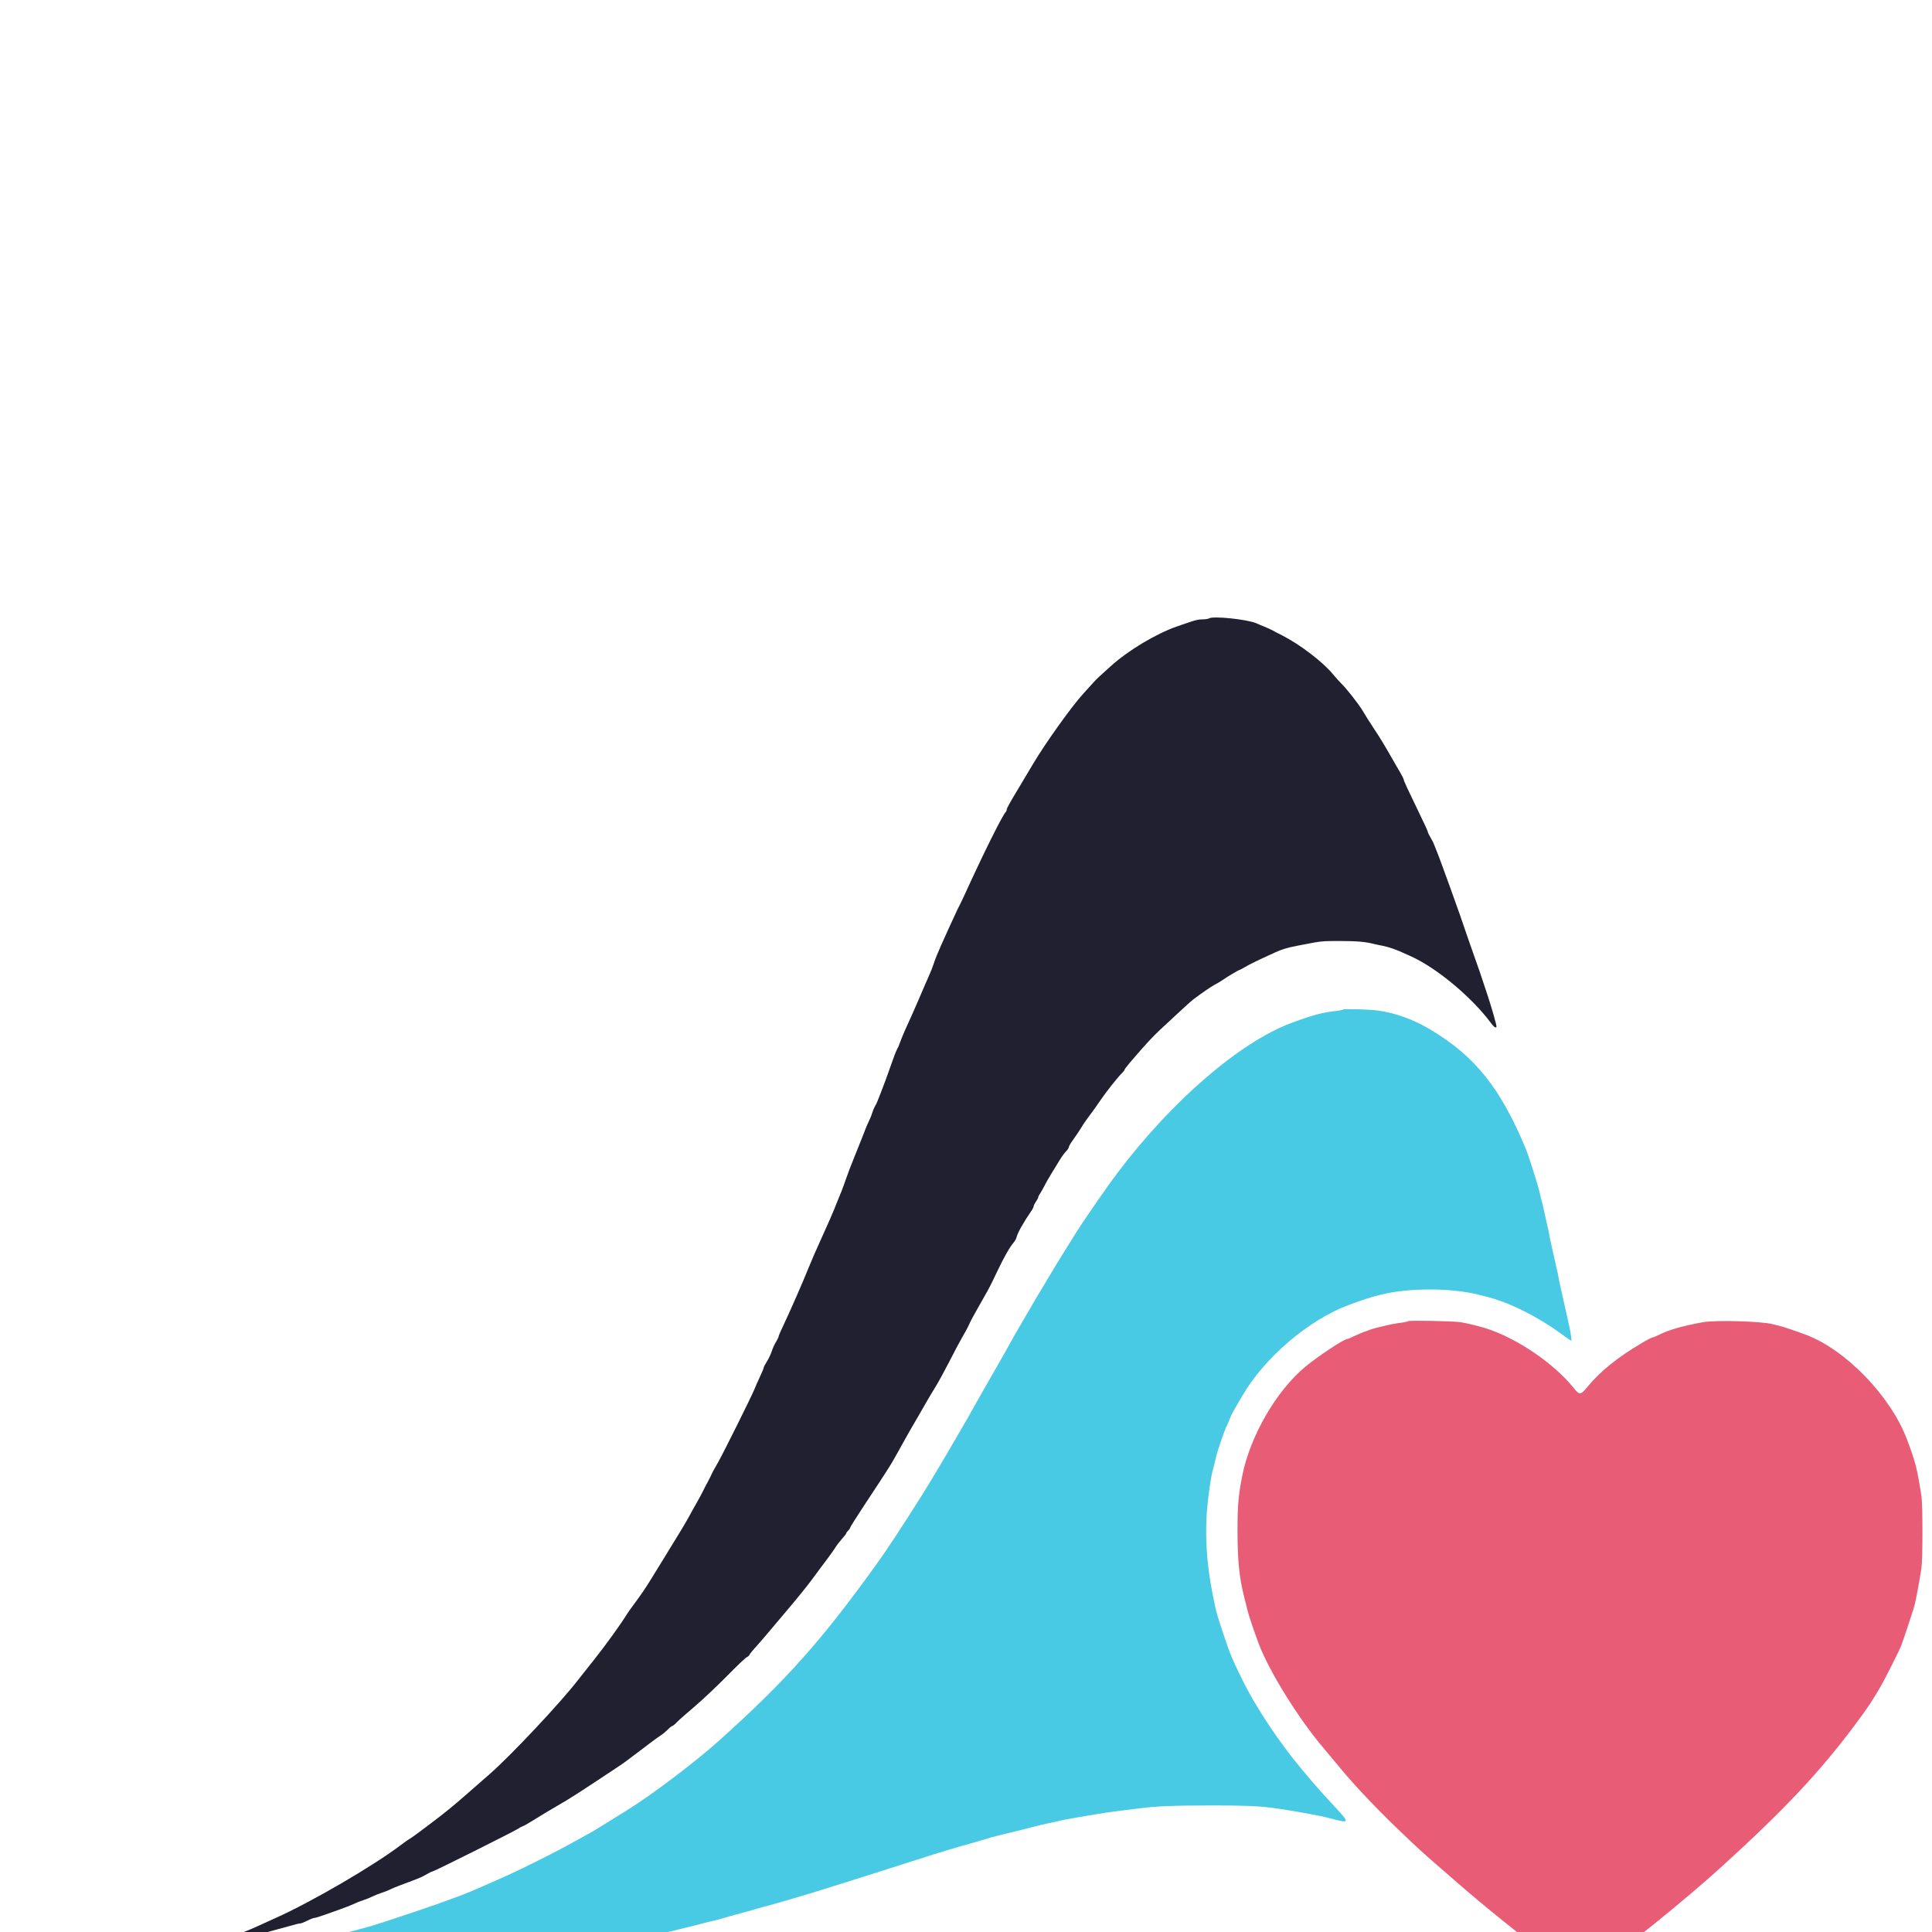
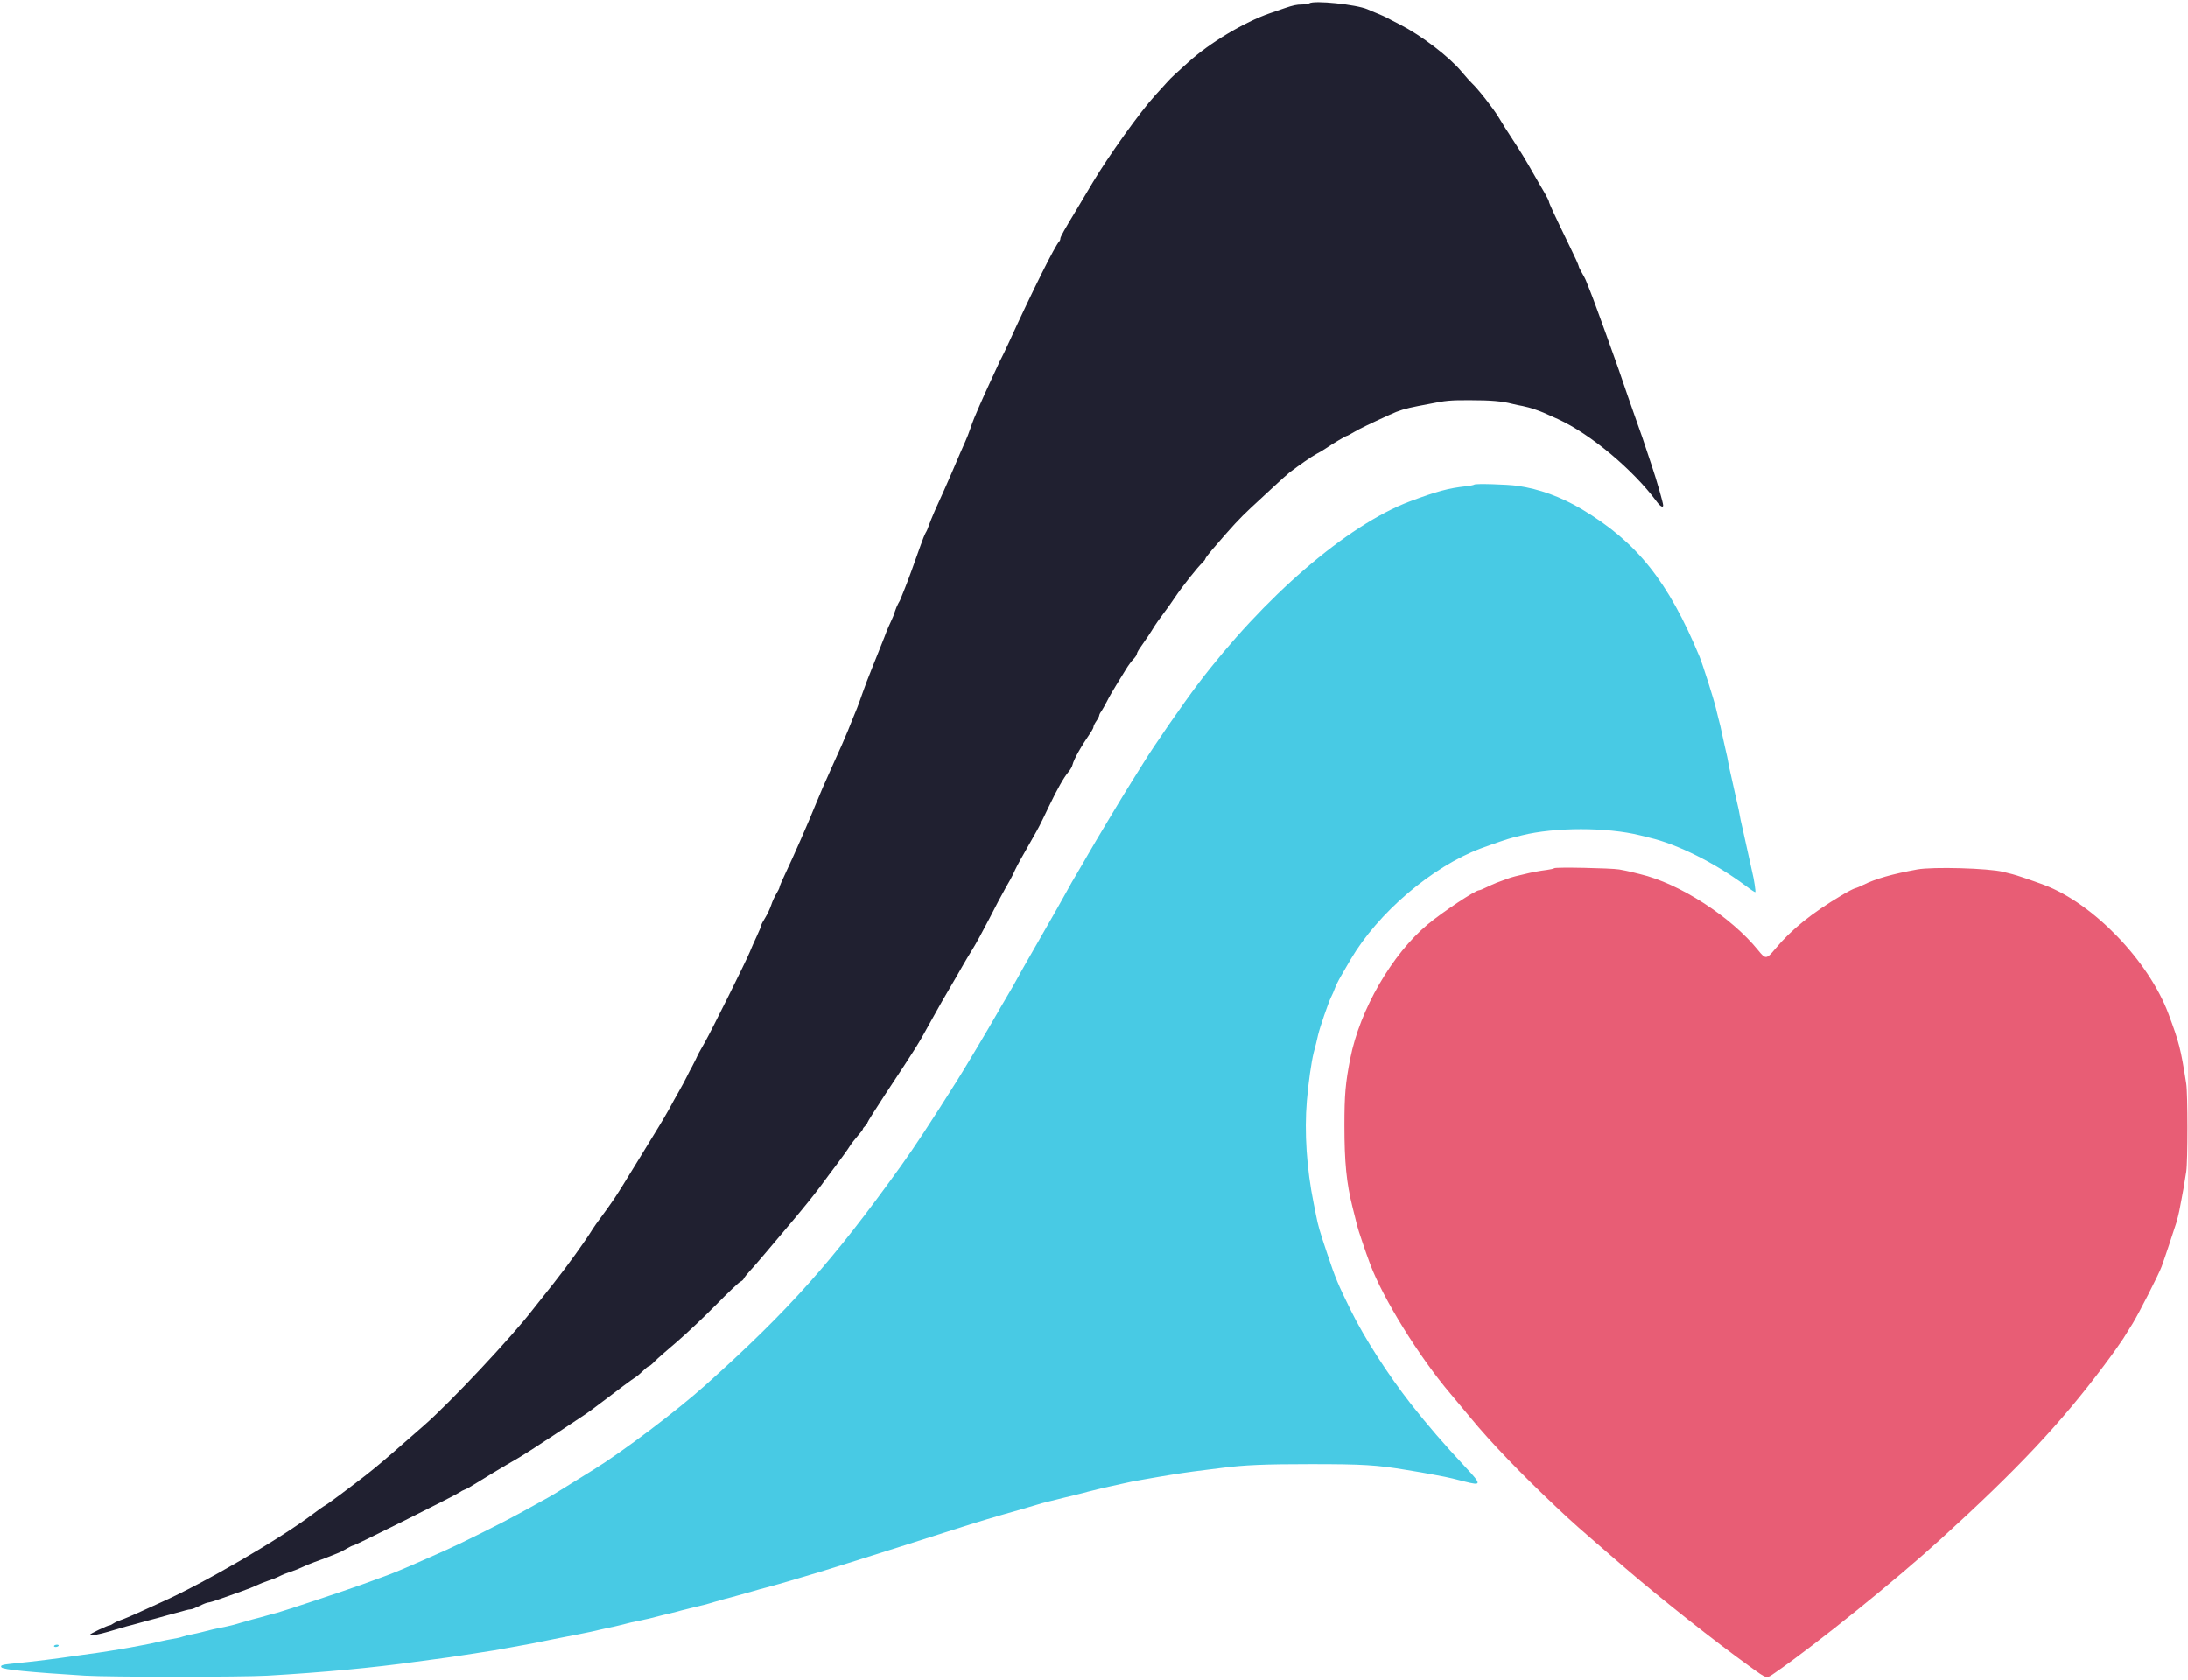
- <svg xmlns="http://www.w3.org/2000/svg" viewBox="0 0 1024 1024">
-   <g transform="translate(41.0 150.3) scale(0.49161)">
-     <g transform="translate(0,2048) scale(0.1,-0.1)" stroke="none">
-       <g id="hill" fill="#202030">
-         <path d="M12200 16870 c-8 -5 -37 -10 -64 -10 -46 0 -77 -7 -151 -32 -16 -6 -74 -26 -128 -44 -228 -79 -531 -261 -718 -431 -47 -43 -101 -92 -120 -109 -19 -17 -50 -48 -69 -70 -19 -21 -64 -71 -99 -109 -130 -141 -411 -535 -548 -765 -50 -85 -115 -193 -143 -240 -102 -169 -140 -235 -140 -250 0 -9 -4 -20 -10 -26 -36 -36 -237 -439 -440 -884 -29 -63 -59 -126 -67 -140 -8 -14 -21 -41 -29 -60 -9 -19 -42 -91 -74 -160 -32 -69 -71 -156 -88 -195 -16 -38 -37 -88 -47 -110 -9 -22 -25 -65 -35 -95 -10 -30 -29 -80 -43 -110 -24 -53 -58 -132 -119 -275 -35 -81 -91 -208 -148 -332 -21 -49 -45 -106 -52 -128 -7 -22 -19 -51 -28 -64 -8 -14 -29 -65 -46 -115 -51 -146 -110 -307 -134 -366 -12 -30 -27 -69 -34 -85 -6 -17 -18 -42 -27 -55 -8 -14 -21 -45 -29 -70 -7 -25 -24 -66 -37 -92 -12 -25 -29 -64 -37 -85 -8 -21 -23 -62 -35 -90 -12 -29 -30 -75 -41 -103 -11 -27 -29 -71 -39 -97 -54 -134 -65 -165 -93 -243 -16 -47 -38 -106 -48 -132 -11 -27 -29 -70 -40 -98 -11 -27 -29 -74 -41 -102 -22 -55 -68 -160 -149 -338 -53 -117 -97 -218 -130 -300 -65 -162 -197 -462 -271 -618 -27 -56 -49 -108 -49 -115 0 -7 -13 -33 -28 -58 -15 -24 -36 -69 -45 -99 -10 -30 -33 -80 -52 -110 -19 -30 -35 -60 -35 -67 0 -7 -18 -50 -39 -95 -22 -46 -49 -108 -61 -138 -29 -73 -338 -694 -393 -790 -53 -92 -60 -106 -80 -150 -9 -19 -24 -48 -33 -65 -16 -28 -21 -38 -47 -90 -21 -42 -32 -62 -70 -130 -22 -38 -61 -108 -86 -155 -26 -47 -67 -116 -91 -155 -24 -38 -91 -149 -150 -245 -169 -276 -190 -310 -243 -390 -28 -41 -76 -109 -107 -150 -31 -41 -65 -89 -76 -107 -64 -105 -226 -329 -343 -477 -75 -94 -157 -198 -183 -231 -187 -243 -721 -812 -952 -1014 -54 -47 -129 -113 -167 -146 -161 -142 -250 -217 -339 -287 -168 -130 -334 -254 -360 -268 -14 -7 -59 -39 -100 -70 -291 -221 -963 -612 -1340 -780 -52 -23 -142 -64 -200 -91 -58 -26 -123 -54 -145 -61 -22 -7 -52 -20 -67 -30 -14 -10 -30 -18 -35 -18 -18 0 -173 -74 -173 -82 0 -14 70 -1 185 33 55 17 118 35 140 41 22 5 69 18 105 28 36 10 85 24 110 30 25 6 74 20 110 30 36 10 85 24 110 30 25 6 59 16 76 21 17 5 38 9 47 9 10 0 44 14 77 30 33 17 67 30 77 30 10 0 56 14 103 31 47 17 129 46 183 65 55 19 117 44 139 55 22 11 66 29 98 39 32 10 77 28 100 40 23 12 68 30 100 40 32 10 76 28 98 39 22 11 71 31 109 45 37 13 93 34 123 46 30 12 69 27 85 34 17 6 51 24 76 39 25 15 51 27 57 27 16 0 888 436 925 462 15 11 38 23 50 27 12 3 49 24 82 45 71 45 250 153 389 233 54 32 200 126 323 208 124 83 243 161 264 175 21 14 81 58 133 98 53 39 139 105 192 145 52 39 105 77 116 83 11 7 39 30 62 53 23 23 46 41 52 41 5 0 28 18 49 41 22 23 110 100 195 172 85 73 240 219 345 326 104 106 200 197 213 202 12 5 25 17 29 26 4 10 26 38 49 63 23 25 87 97 141 162 54 64 166 197 249 295 83 98 185 225 228 283 42 58 112 151 154 207 42 56 90 122 105 147 15 24 48 67 72 94 25 28 45 54 45 59 0 6 9 18 20 28 11 10 20 23 20 29 0 6 71 119 158 251 286 433 276 417 402 645 68 122 119 213 177 310 28 47 70 120 94 163 24 43 66 112 92 154 26 41 90 159 143 261 52 103 117 225 144 272 28 47 57 101 66 120 25 56 48 100 93 178 22 39 60 105 82 145 48 84 56 98 139 272 70 147 131 255 172 303 15 18 31 45 34 60 12 50 72 157 166 294 10 15 18 33 18 40 0 7 11 30 25 50 14 20 25 42 25 48 0 7 8 24 19 38 10 15 32 54 49 87 16 33 54 98 83 145 29 47 67 110 86 140 18 30 47 68 63 85 17 17 30 38 30 46 0 9 17 39 38 67 38 53 83 120 116 175 11 18 45 66 76 107 31 41 80 109 108 152 59 88 197 262 236 297 14 14 26 29 26 35 1 6 27 41 58 77 180 210 241 275 337 365 59 54 151 140 204 189 53 50 115 105 137 123 86 66 198 143 238 164 22 11 59 33 81 48 61 42 176 110 185 110 4 0 32 15 62 33 49 29 133 70 313 152 83 38 131 53 248 76 26 5 71 14 100 19 141 29 185 33 357 32 180 0 278 -8 370 -32 25 -6 65 -15 90 -19 25 -5 72 -17 105 -29 54 -18 85 -31 205 -86 284 -130 658 -444 864 -723 30 -41 56 -55 56 -32 0 22 -58 224 -102 354 -11 33 -29 87 -40 120 -11 33 -29 87 -40 120 -11 33 -38 110 -60 170 -22 61 -53 151 -70 200 -43 130 -106 309 -186 530 -22 61 -58 160 -80 220 -22 61 -50 135 -62 165 -12 30 -27 69 -34 85 -6 17 -24 51 -39 76 -15 25 -27 51 -27 57 0 7 -35 85 -79 174 -139 287 -181 378 -181 390 0 6 -17 41 -38 77 -22 36 -57 98 -79 136 -95 167 -132 227 -203 335 -42 63 -96 149 -120 190 -44 75 -183 252 -235 300 -15 14 -56 60 -92 103 -111 132 -348 313 -538 411 -50 25 -101 52 -115 60 -14 7 -50 24 -80 36 -30 12 -71 29 -90 38 -97 42 -468 81 -510 52z" />
-       </g>
-       <g id="wave" fill="#48CAE4">
-         <path d="M13646 12653 c-4 -4 -38 -11 -74 -15 -150 -16 -254 -44 -490 -132 -550 -207 -1280 -836 -1862 -1606 -122 -161 -383 -538 -471 -682 -29 -45 -76 -121 -105 -168 -62 -97 -329 -543 -384 -640 -20 -36 -61 -105 -90 -155 -30 -49 -75 -128 -100 -175 -26 -47 -65 -116 -87 -155 -22 -38 -58 -101 -80 -140 -22 -38 -58 -101 -80 -140 -22 -38 -60 -104 -83 -145 -24 -41 -64 -113 -90 -160 -25 -47 -70 -125 -100 -175 -29 -49 -70 -119 -90 -155 -64 -113 -290 -492 -343 -575 -236 -374 -374 -584 -493 -750 -596 -831 -980 -1263 -1708 -1916 -253 -228 -736 -592 -986 -746 -36 -22 -103 -64 -150 -93 -185 -116 -218 -136 -305 -183 -49 -28 -142 -78 -205 -113 -138 -76 -499 -256 -625 -312 -49 -22 -130 -58 -180 -80 -187 -83 -299 -130 -390 -162 -33 -12 -109 -40 -170 -62 -145 -53 -688 -233 -745 -248 -25 -6 -74 -20 -110 -30 -36 -10 -83 -23 -105 -28 -22 -6 -65 -18 -95 -27 -61 -19 -112 -32 -180 -45 -43 -8 -86 -18 -175 -41 -22 -6 -60 -14 -85 -19 -25 -4 -61 -13 -80 -20 -19 -7 -60 -16 -90 -20 -30 -5 -75 -14 -100 -20 -25 -6 -66 -15 -92 -21 -27 -5 -72 -14 -100 -19 -85 -17 -251 -45 -363 -61 -38 -5 -100 -14 -137 -19 -247 -36 -392 -54 -620 -77 -78 -8 -95 -14 -84 -31 12 -20 249 -43 731 -73 220 -13 1367 -13 1600 0 486 28 932 70 1295 121 41 6 109 15 150 20 101 13 201 27 280 40 36 6 94 15 130 20 89 13 174 27 240 40 30 6 80 15 110 20 30 5 78 14 105 19 68 14 140 28 203 41 28 5 75 15 102 20 28 6 74 15 103 20 111 22 143 29 187 40 25 6 65 15 90 20 25 5 63 13 85 19 89 23 132 33 175 41 25 5 64 14 88 19 23 6 60 16 82 21 22 6 59 15 83 20 23 6 59 15 80 20 20 6 55 15 77 20 22 6 57 14 78 20 20 5 55 13 77 18 22 6 65 17 95 27 30 9 73 21 95 27 22 5 70 18 108 29 37 10 97 28 135 38 37 11 87 25 112 31 57 15 157 43 283 81 53 16 141 42 195 58 101 31 321 100 700 220 122 39 322 103 445 142 263 84 350 110 625 188 37 11 92 27 122 36 30 10 72 21 93 26 20 5 55 14 77 19 22 6 58 15 80 20 22 6 59 15 83 20 23 6 59 15 80 20 20 6 55 15 77 20 22 6 59 15 83 21 23 5 62 14 87 19 25 5 65 14 90 20 53 13 123 27 203 40 31 6 83 14 115 20 164 28 265 43 405 60 42 6 114 15 160 20 188 24 364 32 767 32 464 0 579 -7 848 -52 34 -5 88 -14 120 -20 31 -5 81 -14 110 -20 28 -5 73 -14 100 -19 44 -9 74 -16 175 -42 148 -38 149 -27 5 127 -189 202 -331 367 -476 551 -203 260 -407 577 -526 818 -116 236 -137 286 -208 499 -70 209 -80 245 -99 341 -5 28 -14 73 -20 100 -62 306 -83 624 -60 900 13 155 39 339 60 423 6 23 15 59 21 80 5 20 13 55 18 77 15 64 90 281 111 324 11 21 27 58 35 80 7 22 32 72 55 111 22 38 60 103 83 143 241 410 712 812 1140 973 107 40 246 87 281 95 20 5 56 14 80 20 290 72 744 72 1035 0 23 -6 59 -15 80 -20 249 -58 578 -223 846 -423 43 -33 80 -57 83 -55 5 6 -11 114 -27 177 -6 25 -15 65 -20 90 -5 25 -14 65 -20 90 -6 25 -15 65 -20 90 -5 25 -14 65 -20 90 -6 25 -15 66 -21 93 -5 26 -13 68 -18 95 -6 26 -15 67 -21 92 -6 25 -15 65 -20 90 -5 25 -14 65 -20 90 -6 25 -15 66 -21 93 -5 26 -13 68 -18 95 -6 26 -15 67 -21 92 -6 25 -15 65 -20 90 -5 25 -14 64 -19 88 -6 23 -15 60 -21 82 -5 22 -14 57 -19 78 -18 77 -115 381 -142 447 -275 662 -549 1004 -1031 1292 -184 109 -371 177 -563 205 -92 13 -369 21 -379 11z" />
-         <path d="M1205 2480 c-3 -5 3 -10 14 -10 11 0 23 5 26 10 3 6 -3 10 -14 10 -11 0 -23 -4 -26 -10z" />
-       </g>
-       <g id="heart" fill="#E85D75">
-         <path d="M14346 9293 c-4 -4 -33 -11 -64 -15 -65 -8 -138 -22 -197 -37 -22 -6 -58 -14 -80 -19 -22 -5 -59 -17 -82 -26 -24 -9 -61 -23 -84 -31 -22 -9 -62 -27 -89 -40 -27 -14 -55 -25 -62 -25 -33 0 -318 -189 -449 -298 -314 -261 -596 -749 -680 -1177 -42 -215 -51 -316 -51 -585 0 -323 18 -506 71 -717 6 -24 16 -61 21 -83 6 -22 14 -57 19 -77 8 -35 77 -240 115 -340 113 -302 430 -813 702 -1133 40 -47 119 -142 177 -212 175 -213 443 -492 753 -784 157 -148 162 -152 605 -535 321 -276 779 -638 1089 -861 158 -113 139 -109 229 -47 356 247 1047 804 1442 1164 676 615 1051 1014 1432 1523 73 97 147 202 166 232 19 30 56 91 84 135 53 86 227 427 253 497 19 50 105 308 130 388 9 30 20 75 25 100 5 25 13 70 19 100 12 58 24 130 42 245 14 92 14 678 0 770 -49 311 -62 361 -156 613 -174 464 -659 967 -1088 1128 -107 40 -246 87 -280 95 -21 5 -57 14 -80 20 -127 32 -616 46 -753 21 -219 -40 -366 -82 -472 -135 -26 -13 -59 -27 -73 -30 -14 -4 -67 -31 -118 -62 -259 -154 -438 -298 -579 -467 -78 -94 -86 -95 -151 -14 -240 296 -691 586 -1034 667 -21 5 -57 14 -80 20 -24 6 -70 15 -103 21 -71 12 -558 22 -569 11z" />
-       </g>
+ <svg xmlns="http://www.w3.org/2000/svg" viewBox="73.3 358.1 1916.3 1471.4" width="1916" height="1471">
+   <g transform="translate(0,2048) scale(0.1,-0.1)" stroke="none">
+     <g id="hill" fill="#202030">
+       <path d="M12200 16870 c-8 -5 -37 -10 -64 -10 -46 0 -77 -7 -151 -32 -16 -6 -74 -26 -128 -44 -228 -79 -531 -261 -718 -431 -47 -43 -101 -92 -120 -109 -19 -17 -50 -48 -69 -70 -19 -21 -64 -71 -99 -109 -130 -141 -411 -535 -548 -765 -50 -85 -115 -193 -143 -240 -102 -169 -140 -235 -140 -250 0 -9 -4 -20 -10 -26 -36 -36 -237 -439 -440 -884 -29 -63 -59 -126 -67 -140 -8 -14 -21 -41 -29 -60 -9 -19 -42 -91 -74 -160 -32 -69 -71 -156 -88 -195 -16 -38 -37 -88 -47 -110 -9 -22 -25 -65 -35 -95 -10 -30 -29 -80 -43 -110 -24 -53 -58 -132 -119 -275 -35 -81 -91 -208 -148 -332 -21 -49 -45 -106 -52 -128 -7 -22 -19 -51 -28 -64 -8 -14 -29 -65 -46 -115 -51 -146 -110 -307 -134 -366 -12 -30 -27 -69 -34 -85 -6 -17 -18 -42 -27 -55 -8 -14 -21 -45 -29 -70 -7 -25 -24 -66 -37 -92 -12 -25 -29 -64 -37 -85 -8 -21 -23 -62 -35 -90 -12 -29 -30 -75 -41 -103 -11 -27 -29 -71 -39 -97 -54 -134 -65 -165 -93 -243 -16 -47 -38 -106 -48 -132 -11 -27 -29 -70 -40 -98 -11 -27 -29 -74 -41 -102 -22 -55 -68 -160 -149 -338 -53 -117 -97 -218 -130 -300 -65 -162 -197 -462 -271 -618 -27 -56 -49 -108 -49 -115 0 -7 -13 -33 -28 -58 -15 -24 -36 -69 -45 -99 -10 -30 -33 -80 -52 -110 -19 -30 -35 -60 -35 -67 0 -7 -18 -50 -39 -95 -22 -46 -49 -108 -61 -138 -29 -73 -338 -694 -393 -790 -53 -92 -60 -106 -80 -150 -9 -19 -24 -48 -33 -65 -16 -28 -21 -38 -47 -90 -21 -42 -32 -62 -70 -130 -22 -38 -61 -108 -86 -155 -26 -47 -67 -116 -91 -155 -24 -38 -91 -149 -150 -245 -169 -276 -190 -310 -243 -390 -28 -41 -76 -109 -107 -150 -31 -41 -65 -89 -76 -107 -64 -105 -226 -329 -343 -477 -75 -94 -157 -198 -183 -231 -187 -243 -721 -812 -952 -1014 -54 -47 -129 -113 -167 -146 -161 -142 -250 -217 -339 -287 -168 -130 -334 -254 -360 -268 -14 -7 -59 -39 -100 -70 -291 -221 -963 -612 -1340 -780 -52 -23 -142 -64 -200 -91 -58 -26 -123 -54 -145 -61 -22 -7 -52 -20 -67 -30 -14 -10 -30 -18 -35 -18 -18 0 -173 -74 -173 -82 0 -14 70 -1 185 33 55 17 118 35 140 41 22 5 69 18 105 28 36 10 85 24 110 30 25 6 74 20 110 30 36 10 85 24 110 30 25 6 59 16 76 21 17 5 38 9 47 9 10 0 44 14 77 30 33 17 67 30 77 30 10 0 56 14 103 31 47 17 129 46 183 65 55 19 117 44 139 55 22 11 66 29 98 39 32 10 77 28 100 40 23 12 68 30 100 40 32 10 76 28 98 39 22 11 71 31 109 45 37 13 93 34 123 46 30 12 69 27 85 34 17 6 51 24 76 39 25 15 51 27 57 27 16 0 888 436 925 462 15 11 38 23 50 27 12 3 49 24 82 45 71 45 250 153 389 233 54 32 200 126 323 208 124 83 243 161 264 175 21 14 81 58 133 98 53 39 139 105 192 145 52 39 105 77 116 83 11 7 39 30 62 53 23 23 46 41 52 41 5 0 28 18 49 41 22 23 110 100 195 172 85 73 240 219 345 326 104 106 200 197 213 202 12 5 25 17 29 26 4 10 26 38 49 63 23 25 87 97 141 162 54 64 166 197 249 295 83 98 185 225 228 283 42 58 112 151 154 207 42 56 90 122 105 147 15 24 48 67 72 94 25 28 45 54 45 59 0 6 9 18 20 28 11 10 20 23 20 29 0 6 71 119 158 251 286 433 276 417 402 645 68 122 119 213 177 310 28 47 70 120 94 163 24 43 66 112 92 154 26 41 90 159 143 261 52 103 117 225 144 272 28 47 57 101 66 120 25 56 48 100 93 178 22 39 60 105 82 145 48 84 56 98 139 272 70 147 131 255 172 303 15 18 31 45 34 60 12 50 72 157 166 294 10 15 18 33 18 40 0 7 11 30 25 50 14 20 25 42 25 48 0 7 8 24 19 38 10 15 32 54 49 87 16 33 54 98 83 145 29 47 67 110 86 140 18 30 47 68 63 85 17 17 30 38 30 46 0 9 17 39 38 67 38 53 83 120 116 175 11 18 45 66 76 107 31 41 80 109 108 152 59 88 197 262 236 297 14 14 26 29 26 35 1 6 27 41 58 77 180 210 241 275 337 365 59 54 151 140 204 189 53 50 115 105 137 123 86 66 198 143 238 164 22 11 59 33 81 48 61 42 176 110 185 110 4 0 32 15 62 33 49 29 133 70 313 152 83 38 131 53 248 76 26 5 71 14 100 19 141 29 185 33 357 32 180 0 278 -8 370 -32 25 -6 65 -15 90 -19 25 -5 72 -17 105 -29 54 -18 85 -31 205 -86 284 -130 658 -444 864 -723 30 -41 56 -55 56 -32 0 22 -58 224 -102 354 -11 33 -29 87 -40 120 -11 33 -29 87 -40 120 -11 33 -38 110 -60 170 -22 61 -53 151 -70 200 -43 130 -106 309 -186 530 -22 61 -58 160 -80 220 -22 61 -50 135 -62 165 -12 30 -27 69 -34 85 -6 17 -24 51 -39 76 -15 25 -27 51 -27 57 0 7 -35 85 -79 174 -139 287 -181 378 -181 390 0 6 -17 41 -38 77 -22 36 -57 98 -79 136 -95 167 -132 227 -203 335 -42 63 -96 149 -120 190 -44 75 -183 252 -235 300 -15 14 -56 60 -92 103 -111 132 -348 313 -538 411 -50 25 -101 52 -115 60 -14 7 -50 24 -80 36 -30 12 -71 29 -90 38 -97 42 -468 81 -510 52z" />
+     </g>
+     <g id="wave" fill="#48CAE4">
+       <path d="M13646 12653 c-4 -4 -38 -11 -74 -15 -150 -16 -254 -44 -490 -132 -550 -207 -1280 -836 -1862 -1606 -122 -161 -383 -538 -471 -682 -29 -45 -76 -121 -105 -168 -62 -97 -329 -543 -384 -640 -20 -36 -61 -105 -90 -155 -30 -49 -75 -128 -100 -175 -26 -47 -65 -116 -87 -155 -22 -38 -58 -101 -80 -140 -22 -38 -58 -101 -80 -140 -22 -38 -60 -104 -83 -145 -24 -41 -64 -113 -90 -160 -25 -47 -70 -125 -100 -175 -29 -49 -70 -119 -90 -155 -64 -113 -290 -492 -343 -575 -236 -374 -374 -584 -493 -750 -596 -831 -980 -1263 -1708 -1916 -253 -228 -736 -592 -986 -746 -36 -22 -103 -64 -150 -93 -185 -116 -218 -136 -305 -183 -49 -28 -142 -78 -205 -113 -138 -76 -499 -256 -625 -312 -49 -22 -130 -58 -180 -80 -187 -83 -299 -130 -390 -162 -33 -12 -109 -40 -170 -62 -145 -53 -688 -233 -745 -248 -25 -6 -74 -20 -110 -30 -36 -10 -83 -23 -105 -28 -22 -6 -65 -18 -95 -27 -61 -19 -112 -32 -180 -45 -43 -8 -86 -18 -175 -41 -22 -6 -60 -14 -85 -19 -25 -4 -61 -13 -80 -20 -19 -7 -60 -16 -90 -20 -30 -5 -75 -14 -100 -20 -25 -6 -66 -15 -92 -21 -27 -5 -72 -14 -100 -19 -85 -17 -251 -45 -363 -61 -38 -5 -100 -14 -137 -19 -247 -36 -392 -54 -620 -77 -78 -8 -95 -14 -84 -31 12 -20 249 -43 731 -73 220 -13 1367 -13 1600 0 486 28 932 70 1295 121 41 6 109 15 150 20 101 13 201 27 280 40 36 6 94 15 130 20 89 13 174 27 240 40 30 6 80 15 110 20 30 5 78 14 105 19 68 14 140 28 203 41 28 5 75 15 102 20 28 6 74 15 103 20 111 22 143 29 187 40 25 6 65 15 90 20 25 5 63 13 85 19 89 23 132 33 175 41 25 5 64 14 88 19 23 6 60 16 82 21 22 6 59 15 83 20 23 6 59 15 80 20 20 6 55 15 77 20 22 6 57 14 78 20 20 5 55 13 77 18 22 6 65 17 95 27 30 9 73 21 95 27 22 5 70 18 108 29 37 10 97 28 135 38 37 11 87 25 112 31 57 15 157 43 283 81 53 16 141 42 195 58 101 31 321 100 700 220 122 39 322 103 445 142 263 84 350 110 625 188 37 11 92 27 122 36 30 10 72 21 93 26 20 5 55 14 77 19 22 6 58 15 80 20 22 6 59 15 83 20 23 6 59 15 80 20 20 6 55 15 77 20 22 6 59 15 83 21 23 5 62 14 87 19 25 5 65 14 90 20 53 13 123 27 203 40 31 6 83 14 115 20 164 28 265 43 405 60 42 6 114 15 160 20 188 24 364 32 767 32 464 0 579 -7 848 -52 34 -5 88 -14 120 -20 31 -5 81 -14 110 -20 28 -5 73 -14 100 -19 44 -9 74 -16 175 -42 148 -38 149 -27 5 127 -189 202 -331 367 -476 551 -203 260 -407 577 -526 818 -116 236 -137 286 -208 499 -70 209 -80 245 -99 341 -5 28 -14 73 -20 100 -62 306 -83 624 -60 900 13 155 39 339 60 423 6 23 15 59 21 80 5 20 13 55 18 77 15 64 90 281 111 324 11 21 27 58 35 80 7 22 32 72 55 111 22 38 60 103 83 143 241 410 712 812 1140 973 107 40 246 87 281 95 20 5 56 14 80 20 290 72 744 72 1035 0 23 -6 59 -15 80 -20 249 -58 578 -223 846 -423 43 -33 80 -57 83 -55 5 6 -11 114 -27 177 -6 25 -15 65 -20 90 -5 25 -14 65 -20 90 -6 25 -15 65 -20 90 -5 25 -14 65 -20 90 -6 25 -15 66 -21 93 -5 26 -13 68 -18 95 -6 26 -15 67 -21 92 -6 25 -15 65 -20 90 -5 25 -14 65 -20 90 -6 25 -15 66 -21 93 -5 26 -13 68 -18 95 -6 26 -15 67 -21 92 -6 25 -15 65 -20 90 -5 25 -14 64 -19 88 -6 23 -15 60 -21 82 -5 22 -14 57 -19 78 -18 77 -115 381 -142 447 -275 662 -549 1004 -1031 1292 -184 109 -371 177 -563 205 -92 13 -369 21 -379 11z" />
+       <path d="M1205 2480 c-3 -5 3 -10 14 -10 11 0 23 5 26 10 3 6 -3 10 -14 10 -11 0 -23 -4 -26 -10z" />
+     </g>
+     <g id="heart" fill="#E85D75">
+       <path d="M14346 9293 c-4 -4 -33 -11 -64 -15 -65 -8 -138 -22 -197 -37 -22 -6 -58 -14 -80 -19 -22 -5 -59 -17 -82 -26 -24 -9 -61 -23 -84 -31 -22 -9 -62 -27 -89 -40 -27 -14 -55 -25 -62 -25 -33 0 -318 -189 -449 -298 -314 -261 -596 -749 -680 -1177 -42 -215 -51 -316 -51 -585 0 -323 18 -506 71 -717 6 -24 16 -61 21 -83 6 -22 14 -57 19 -77 8 -35 77 -240 115 -340 113 -302 430 -813 702 -1133 40 -47 119 -142 177 -212 175 -213 443 -492 753 -784 157 -148 162 -152 605 -535 321 -276 779 -638 1089 -861 158 -113 139 -109 229 -47 356 247 1047 804 1442 1164 676 615 1051 1014 1432 1523 73 97 147 202 166 232 19 30 56 91 84 135 53 86 227 427 253 497 19 50 105 308 130 388 9 30 20 75 25 100 5 25 13 70 19 100 12 58 24 130 42 245 14 92 14 678 0 770 -49 311 -62 361 -156 613 -174 464 -659 967 -1088 1128 -107 40 -246 87 -280 95 -21 5 -57 14 -80 20 -127 32 -616 46 -753 21 -219 -40 -366 -82 -472 -135 -26 -13 -59 -27 -73 -30 -14 -4 -67 -31 -118 -62 -259 -154 -438 -298 -579 -467 -78 -94 -86 -95 -151 -14 -240 296 -691 586 -1034 667 -21 5 -57 14 -80 20 -24 6 -70 15 -103 21 -71 12 -558 22 -569 11z" />
    </g>
  </g>
</svg>
